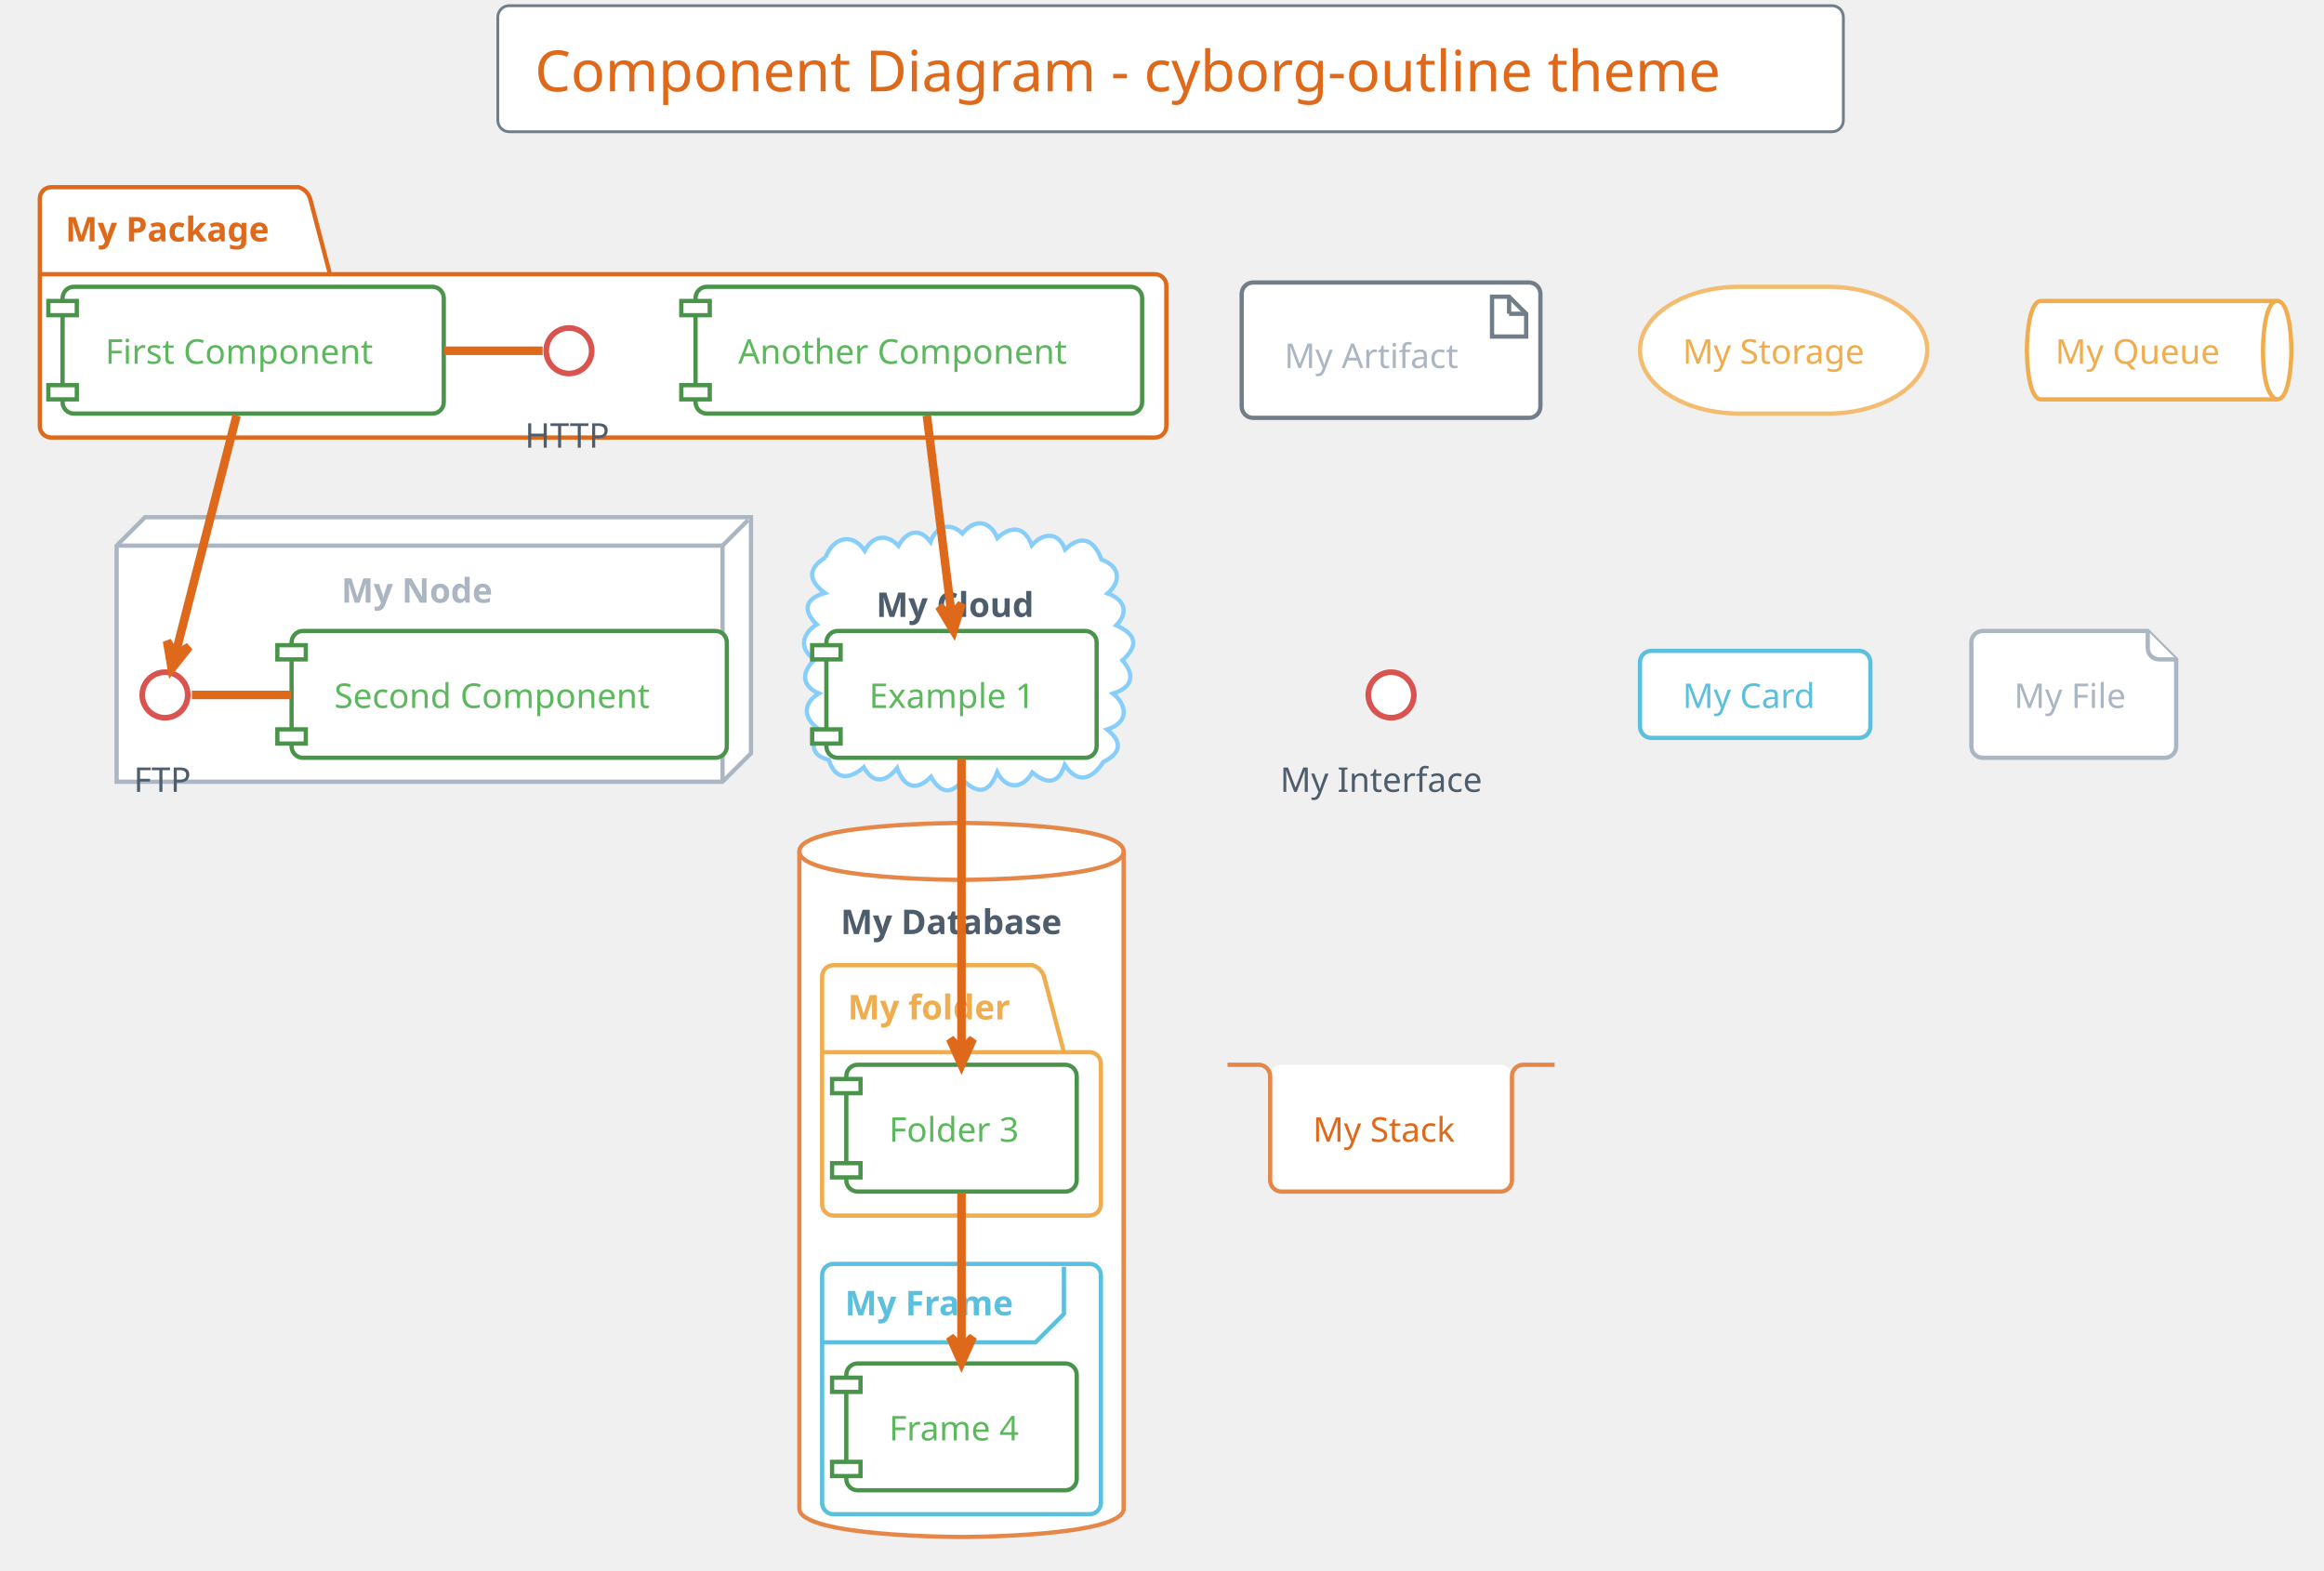
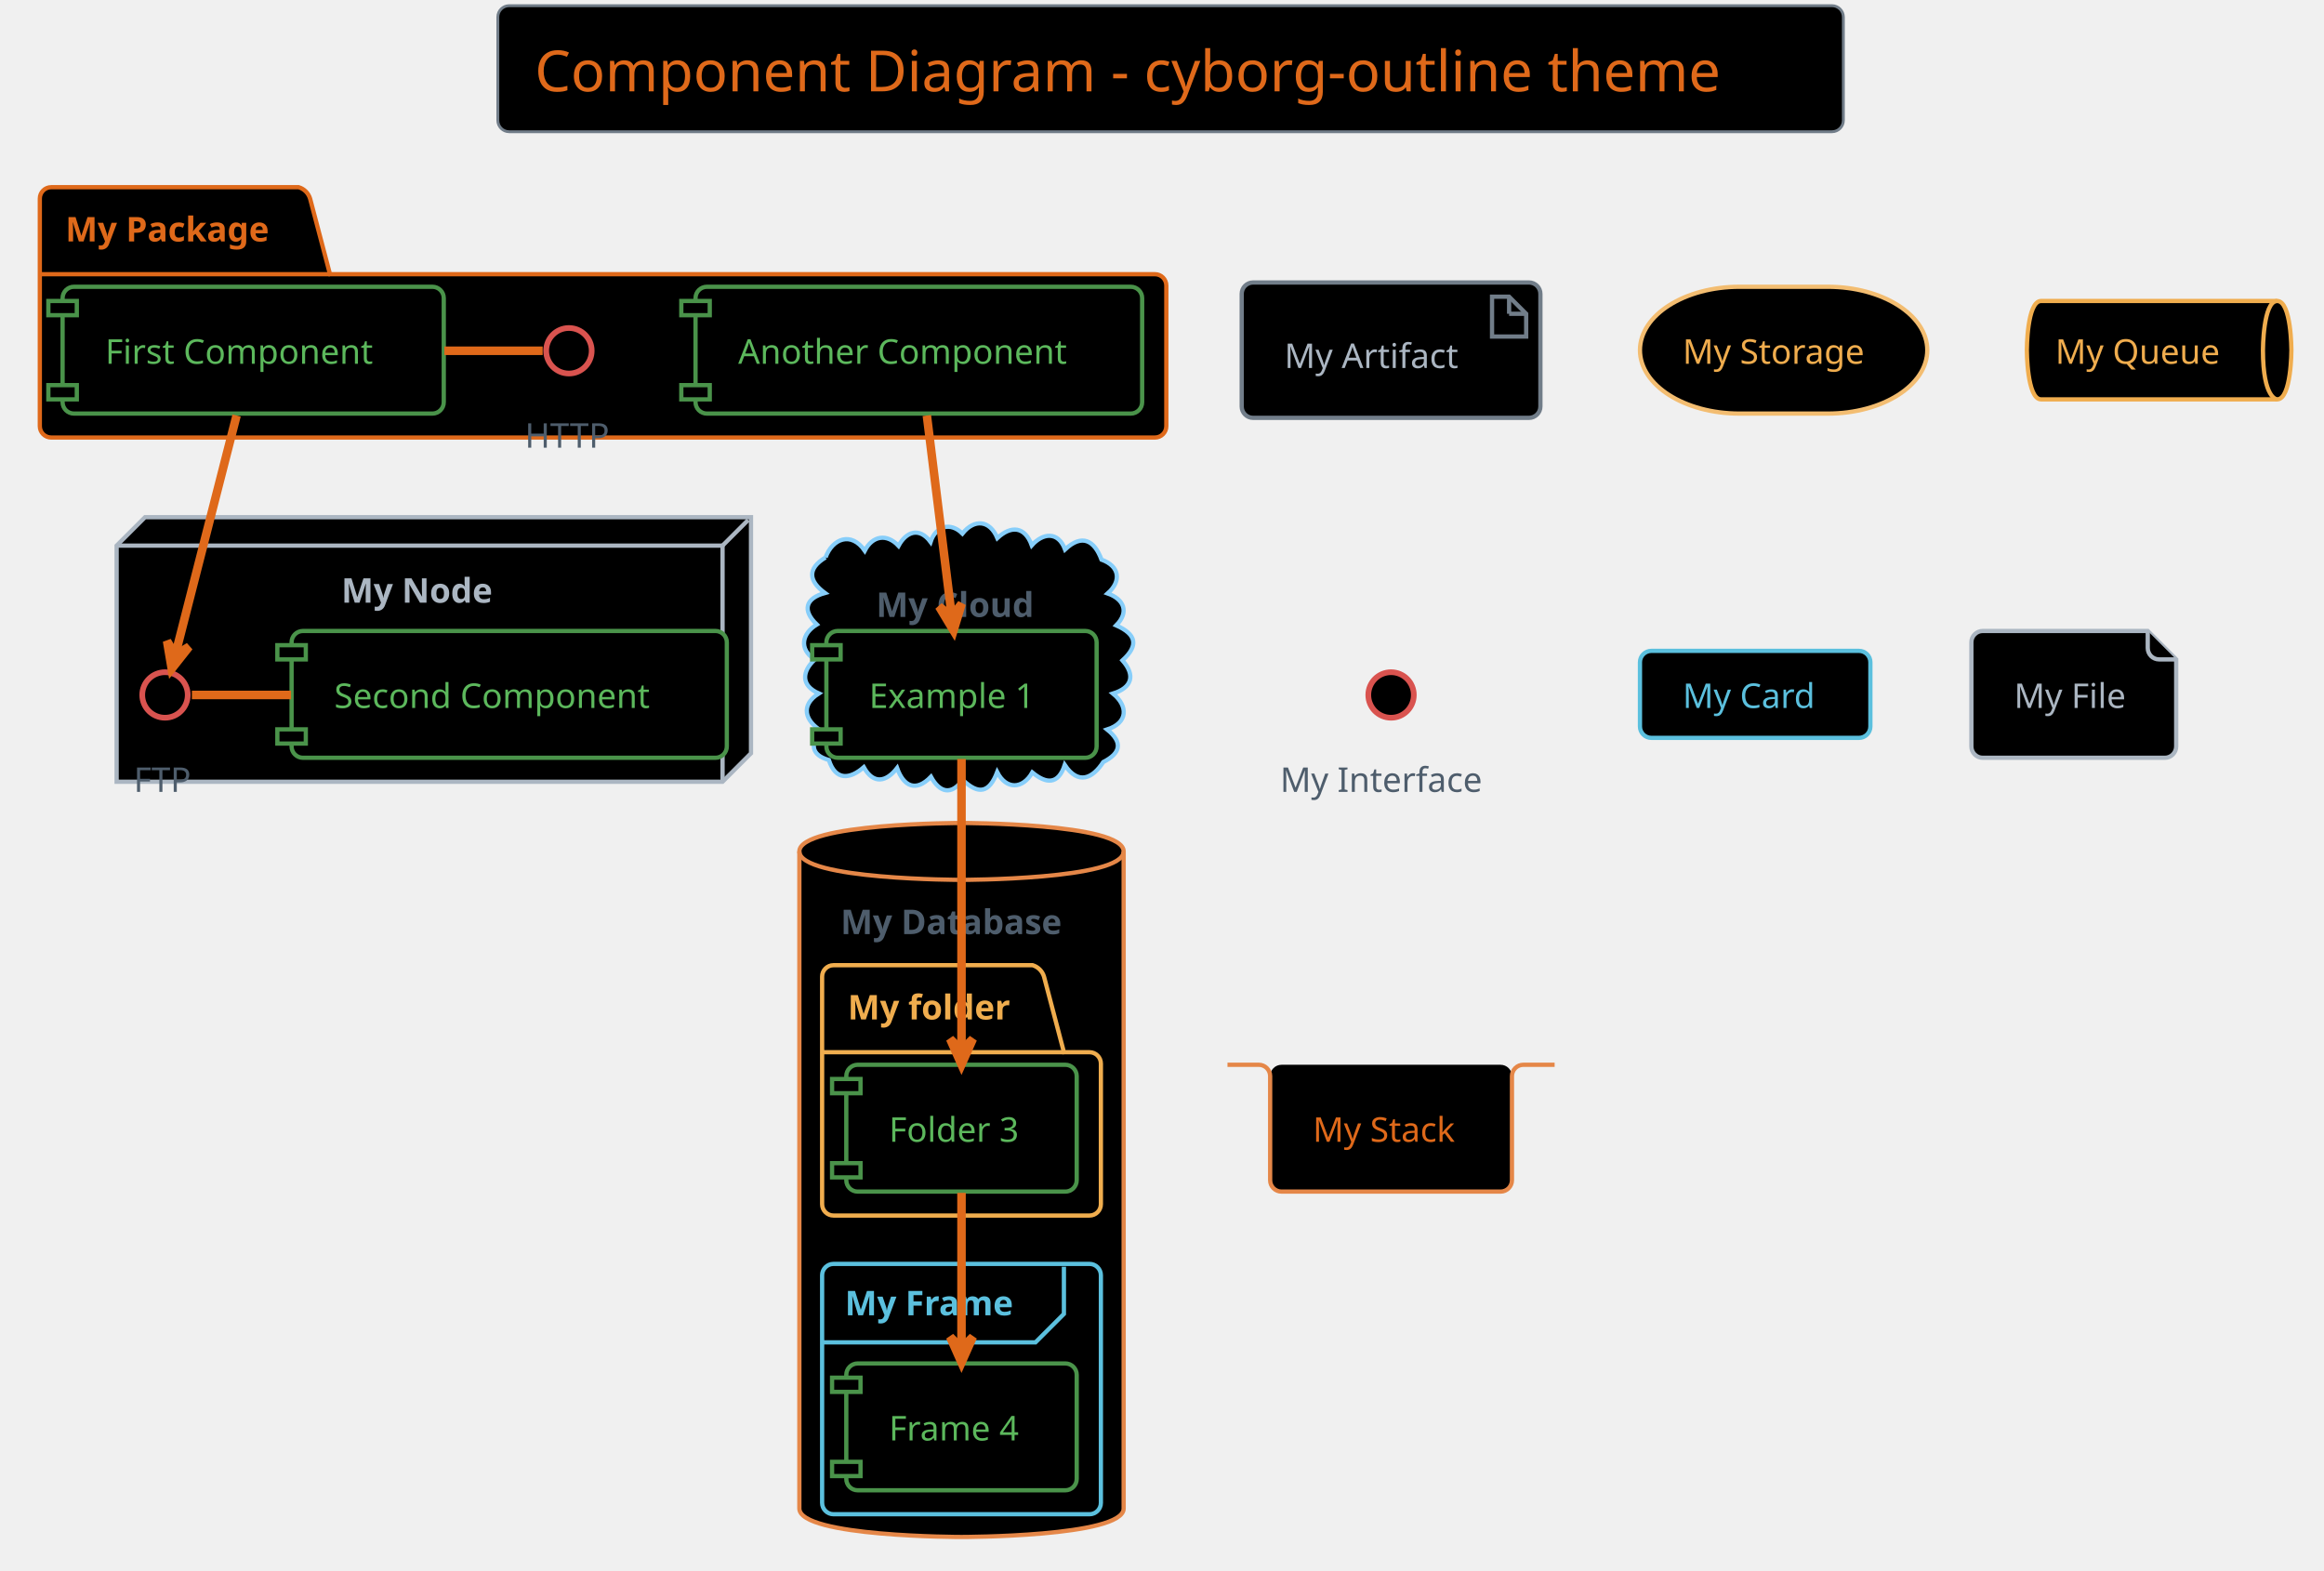
- <svg xmlns="http://www.w3.org/2000/svg" contentScriptType="application/ecmascript" contentStyleType="text/css" height="575px" preserveAspectRatio="none" style="width:851px;height:575px;" version="1.1" viewBox="0 0 851 575" width="851.042px" zoomAndPan="magnify">
+ <svg xmlns="http://www.w3.org/2000/svg" contentScriptType="application/ecmascript" contentStyleType="text/css" height="575px" preserveAspectRatio="none" style="width:851px;height:575px;background:#000000;" version="1.1" viewBox="0 0 851 575" width="851.042px" zoomAndPan="magnify">
  <defs />
  <g>
-     <rect fill="#FFFFFF" height="46.153" rx="4.167" ry="4.167" style="stroke: #717D89; stroke-width: 1.042;" width="492.708" x="182.292" y="2.083" />
+     <rect fill="#000000" height="46.153" rx="4.167" ry="4.167" style="stroke: #717D89; stroke-width: 1.042;" width="492.708" x="182.292" y="2.083" />
    <text fill="#DF691A" font-family="Verdana" font-size="20.833" lengthAdjust="spacingAndGlyphs" textLength="465.625" x="195.833" y="33.445">Component Diagram - cyborg-outline theme</text>
-     <path d="M18.75,68.549 L109.375,68.549 A6.25,6.25 0 0 1 113.542,72.715 L120.833,100.407 L422.917,100.407 A4.167,4.167 0 0 1 427.083,104.574 L427.083,156.049 A4.167,4.167 0 0 1 422.917,160.215 L18.75,160.215 A4.167,4.167 0 0 1 14.583,156.049 L14.583,72.715 A4.167,4.167 0 0 1 18.75,68.549 " fill="#FFFFFF" style="stroke: #DF691A; stroke-width: 1.562;" />
+     <path d="M18.75,68.549 L109.375,68.549 A6.25,6.25 0 0 1 113.542,72.715 L120.833,100.407 L422.917,100.407 A4.167,4.167 0 0 1 427.083,104.574 L427.083,156.049 A4.167,4.167 0 0 1 422.917,160.215 L18.75,160.215 A4.167,4.167 0 0 1 14.583,156.049 L14.583,72.715 A4.167,4.167 0 0 1 18.75,68.549 " fill="#000000" style="stroke: #DF691A; stroke-width: 1.562;" />
    <line style="stroke: #DF691A; stroke-width: 1.562;" x1="14.583" x2="120.833" y1="100.407" y2="100.407" />
    <text fill="#DF691A" font-family="Verdana" font-size="12.5" font-weight="bold" lengthAdjust="spacingAndGlyphs" textLength="82.292" x="23.958" y="88.407">My Package</text>
-     <polygon fill="#FFFFFF" points="42.708,199.799,53.125,189.382,275,189.382,275,275.84,264.583,286.257,42.708,286.257,42.708,199.799" style="stroke: #ABB6C2; stroke-width: 1.562;" />
+     <polygon fill="#000000" points="42.708,199.799,53.125,189.382,275,189.382,275,275.84,264.583,286.257,42.708,286.257,42.708,199.799" style="stroke: #ABB6C2; stroke-width: 1.562;" />
    <line style="stroke: #ABB6C2; stroke-width: 1.562;" x1="264.583" x2="273.958" y1="199.799" y2="190.424" />
    <line style="stroke: #ABB6C2; stroke-width: 1.562;" x1="42.708" x2="264.583" y1="199.799" y2="199.799" />
    <line style="stroke: #ABB6C2; stroke-width: 1.562;" x1="264.583" x2="264.583" y1="199.799" y2="286.257" />
    <text fill="#ABB6C2" font-family="Verdana" font-size="12.5" font-weight="bold" lengthAdjust="spacingAndGlyphs" textLength="59.375" x="125" y="220.699">My Node</text>
-     <path d="M302.306,204.121 C304.827,197.197 311.717,194.481 316.659,201.657 C319.477,196.129 324.752,195.28 329.023,199.883 C331.822,194.665 336.648,192.895 340.756,198.458 C342.576,192.75 347.917,190.906 352.42,195.387 C356.744,189.935 362.439,190.379 365.211,197.028 C370.217,192.374 375.272,192.689 377.814,199.692 C381.76,195.228 387.454,194.347 390,201.2 C396.217,195.348 400.733,197.867 403.347,204.925 C410.009,207.322 410.757,212.761 405.598,217.308 C411.489,219.376 413.642,224.038 408.731,229.001 C415.964,232.212 417.182,236.22 411.022,241.824 C415.894,247.325 414.466,251.84 407.547,253.967 C413.165,258.585 413.081,264.669 405.413,267.133 C411.256,271.848 410.41,275.795 403.991,279.047 C400.078,285.104 394.816,287.524 389.891,280.106 C387.493,287.453 383.086,287.048 378.014,282.858 C374.536,288.99 368.515,289.304 365.149,282.745 C362.249,290.323 358.362,291.179 352.52,285.561 C348.32,291.499 343.983,290.125 340.905,284.44 C335.315,290.185 330.877,287.953 328.498,281.242 C324.628,286.271 319.887,287.429 316.301,280.942 C311.315,285.305 305.995,286.05 303.51,278.302 C296.886,276.453 296.588,272.257 300.723,267.606 C294.888,264.059 292.894,258.315 299.828,253.932 C293.121,250.958 293.69,245.845 298.346,241.515 C292.322,237.591 293.746,231.936 299.097,228.679 C293.674,223.476 294.93,219.113 302.067,217.145 C296.135,212.776 295.478,208.257 302.306,204.121 " fill="#FFFFFF" style="stroke: #87CEFA; stroke-width: 1.562;" />
+     <path d="M302.306,204.121 C304.827,197.197 311.717,194.481 316.659,201.657 C319.477,196.129 324.752,195.28 329.023,199.883 C331.822,194.665 336.648,192.895 340.756,198.458 C342.576,192.75 347.917,190.906 352.42,195.387 C356.744,189.935 362.439,190.379 365.211,197.028 C370.217,192.374 375.272,192.689 377.814,199.692 C381.76,195.228 387.454,194.347 390,201.2 C396.217,195.348 400.733,197.867 403.347,204.925 C410.009,207.322 410.757,212.761 405.598,217.308 C411.489,219.376 413.642,224.038 408.731,229.001 C415.964,232.212 417.182,236.22 411.022,241.824 C415.894,247.325 414.466,251.84 407.547,253.967 C413.165,258.585 413.081,264.669 405.413,267.133 C411.256,271.848 410.41,275.795 403.991,279.047 C400.078,285.104 394.816,287.524 389.891,280.106 C387.493,287.453 383.086,287.048 378.014,282.858 C374.536,288.99 368.515,289.304 365.149,282.745 C362.249,290.323 358.362,291.179 352.52,285.561 C348.32,291.499 343.983,290.125 340.905,284.44 C335.315,290.185 330.877,287.953 328.498,281.242 C324.628,286.271 319.887,287.429 316.301,280.942 C311.315,285.305 305.995,286.05 303.51,278.302 C296.886,276.453 296.588,272.257 300.723,267.606 C294.888,264.059 292.894,258.315 299.828,253.932 C293.121,250.958 293.69,245.845 298.346,241.515 C292.322,237.591 293.746,231.936 299.097,228.679 C293.674,223.476 294.93,219.113 302.067,217.145 C296.135,212.776 295.478,208.257 302.306,204.121 " fill="#000000" style="stroke: #87CEFA; stroke-width: 1.562;" />
    <text fill="#4E5D6C" font-family="Verdana" font-size="12.5" font-weight="bold" lengthAdjust="spacingAndGlyphs" textLength="62.5" x="320.833" y="225.907">My Cloud</text>
-     <path d="M292.708,311.778 C292.708,301.361 352.083,301.361 352.083,301.361 C352.083,301.361 411.458,301.361 411.458,311.778 L411.458,552.403 C411.458,562.819 352.083,562.819 352.083,562.819 C352.083,562.819 292.708,562.819 292.708,552.403 L292.708,311.778 " fill="#FFFFFF" style="stroke: #E58748; stroke-width: 1.562;" />
+     <path d="M292.708,311.778 C292.708,301.361 352.083,301.361 352.083,301.361 C352.083,301.361 411.458,301.361 411.458,311.778 L411.458,552.403 C411.458,562.819 352.083,562.819 352.083,562.819 C352.083,562.819 292.708,562.819 292.708,552.403 L292.708,311.778 " fill="#000000" style="stroke: #E58748; stroke-width: 1.562;" />
    <path d="M292.708,311.778 C292.708,322.194 352.083,322.194 352.083,322.194 C352.083,322.194 411.458,322.194 411.458,311.778 " fill="none" style="stroke: #E58748; stroke-width: 1.562;" />
    <text fill="#4E5D6C" font-family="Verdana" font-size="12.5" font-weight="bold" lengthAdjust="spacingAndGlyphs" textLength="88.542" x="307.812" y="342.053">My Database</text>
-     <path d="M305.208,353.444 L378.125,353.444 A6.25,6.25 0 0 1 382.292,357.611 L389.583,385.303 L398.958,385.303 A4.167,4.167 0 0 1 403.125,389.469 L403.125,440.944 A4.167,4.167 0 0 1 398.958,445.111 L305.208,445.111 A4.167,4.167 0 0 1 301.042,440.944 L301.042,357.611 A4.167,4.167 0 0 1 305.208,353.444 " fill="#FFFFFF" style="stroke: #F0AD4E; stroke-width: 1.562;" />
+     <path d="M305.208,353.444 L378.125,353.444 A6.25,6.25 0 0 1 382.292,357.611 L389.583,385.303 L398.958,385.303 A4.167,4.167 0 0 1 403.125,389.469 L403.125,440.944 A4.167,4.167 0 0 1 398.958,445.111 L305.208,445.111 A4.167,4.167 0 0 1 301.042,440.944 L301.042,357.611 A4.167,4.167 0 0 1 305.208,353.444 " fill="#000000" style="stroke: #F0AD4E; stroke-width: 1.562;" />
    <line style="stroke: #F0AD4E; stroke-width: 1.562;" x1="301.042" x2="389.583" y1="385.303" y2="385.303" />
    <text fill="#F0AD4E" font-family="Verdana" font-size="12.5" font-weight="bold" lengthAdjust="spacingAndGlyphs" textLength="64.583" x="310.417" y="373.303">My folder</text>
-     <rect fill="#FFFFFF" height="91.667" rx="4.167" ry="4.167" style="stroke: #5BC0DE; stroke-width: 1.562;" width="102.083" x="301.042" y="462.819" />
+     <rect fill="#000000" height="91.667" rx="4.167" ry="4.167" style="stroke: #5BC0DE; stroke-width: 1.562;" width="102.083" x="301.042" y="462.819" />
    <path d="M389.583,463.861 L389.583,481.136 L379.167,491.553 L301.042,491.553 " fill="none" style="stroke: #5BC0DE; stroke-width: 1.562;" />
    <text fill="#5BC0DE" font-family="Verdana" font-size="12.5" font-weight="bold" lengthAdjust="spacingAndGlyphs" textLength="67.708" x="309.375" y="481.637">My Frame</text>
-     <ellipse cx="208.333" cy="128.444" fill="#FFFFFF" rx="8.333" ry="8.333" style="stroke: #D9534F; stroke-width: 2.083;" />
+     <ellipse cx="208.333" cy="128.444" fill="#000000" rx="8.333" ry="8.333" style="stroke: #D9534F; stroke-width: 2.083;" />
    <text fill="#4E5D6C" font-family="Verdana" font-size="12.5" lengthAdjust="spacingAndGlyphs" textLength="32.292" x="192.188" y="163.928">HTTP</text>
-     <rect fill="#FFFFFF" height="46.442" rx="4.167" ry="4.167" style="stroke: #4A934A; stroke-width: 1.562;" width="139.583" x="22.917" y="105.007" />
-     <rect fill="#FFFFFF" height="5.208" style="stroke: #4A934A; stroke-width: 1.562;" width="10.417" x="17.708" y="110.215" />
-     <rect fill="#FFFFFF" height="5.208" style="stroke: #4A934A; stroke-width: 1.562;" width="10.417" x="17.708" y="141.032" />
+     <rect fill="#000000" height="46.442" rx="4.167" ry="4.167" style="stroke: #4A934A; stroke-width: 1.562;" width="139.583" x="22.917" y="105.007" />
+     <rect fill="#000000" height="5.208" style="stroke: #4A934A; stroke-width: 1.562;" width="10.417" x="17.708" y="110.215" />
+     <rect fill="#000000" height="5.208" style="stroke: #4A934A; stroke-width: 1.562;" width="10.417" x="17.708" y="141.032" />
    <text fill="#5CB85C" font-family="Verdana" font-size="12.5" lengthAdjust="spacingAndGlyphs" textLength="108.333" x="38.542" y="133.199">First Component</text>
-     <rect fill="#FFFFFF" height="46.442" rx="4.167" ry="4.167" style="stroke: #4A934A; stroke-width: 1.562;" width="163.542" x="254.688" y="105.007" />
-     <rect fill="#FFFFFF" height="5.208" style="stroke: #4A934A; stroke-width: 1.562;" width="10.417" x="249.479" y="110.215" />
-     <rect fill="#FFFFFF" height="5.208" style="stroke: #4A934A; stroke-width: 1.562;" width="10.417" x="249.479" y="141.032" />
+     <rect fill="#000000" height="46.442" rx="4.167" ry="4.167" style="stroke: #4A934A; stroke-width: 1.562;" width="163.542" x="254.688" y="105.007" />
+     <rect fill="#000000" height="5.208" style="stroke: #4A934A; stroke-width: 1.562;" width="10.417" x="249.479" y="110.215" />
+     <rect fill="#000000" height="5.208" style="stroke: #4A934A; stroke-width: 1.562;" width="10.417" x="249.479" y="141.032" />
    <text fill="#5CB85C" font-family="Verdana" font-size="12.5" lengthAdjust="spacingAndGlyphs" textLength="132.292" x="270.312" y="133.199">Another Component</text>
-     <ellipse cx="60.417" cy="254.486" fill="#FFFFFF" rx="8.333" ry="8.333" style="stroke: #D9534F; stroke-width: 2.083;" />
+     <ellipse cx="60.417" cy="254.486" fill="#000000" rx="8.333" ry="8.333" style="stroke: #D9534F; stroke-width: 2.083;" />
    <text fill="#4E5D6C" font-family="Verdana" font-size="12.5" lengthAdjust="spacingAndGlyphs" textLength="22.917" x="48.958" y="289.97">FTP</text>
-     <rect fill="#FFFFFF" height="46.442" rx="4.167" ry="4.167" style="stroke: #4A934A; stroke-width: 1.562;" width="159.375" x="106.771" y="231.049" />
-     <rect fill="#FFFFFF" height="5.208" style="stroke: #4A934A; stroke-width: 1.562;" width="10.417" x="101.562" y="236.257" />
-     <rect fill="#FFFFFF" height="5.208" style="stroke: #4A934A; stroke-width: 1.562;" width="10.417" x="101.562" y="267.074" />
+     <rect fill="#000000" height="46.442" rx="4.167" ry="4.167" style="stroke: #4A934A; stroke-width: 1.562;" width="159.375" x="106.771" y="231.049" />
+     <rect fill="#000000" height="5.208" style="stroke: #4A934A; stroke-width: 1.562;" width="10.417" x="101.562" y="236.257" />
+     <rect fill="#000000" height="5.208" style="stroke: #4A934A; stroke-width: 1.562;" width="10.417" x="101.562" y="267.074" />
    <text fill="#5CB85C" font-family="Verdana" font-size="12.5" lengthAdjust="spacingAndGlyphs" textLength="128.125" x="122.396" y="259.241">Second Component</text>
-     <rect fill="#FFFFFF" height="46.442" rx="4.167" ry="4.167" style="stroke: #4A934A; stroke-width: 1.562;" width="98.958" x="302.604" y="231.049" />
-     <rect fill="#FFFFFF" height="5.208" style="stroke: #4A934A; stroke-width: 1.562;" width="10.417" x="297.396" y="236.257" />
-     <rect fill="#FFFFFF" height="5.208" style="stroke: #4A934A; stroke-width: 1.562;" width="10.417" x="297.396" y="267.074" />
+     <rect fill="#000000" height="46.442" rx="4.167" ry="4.167" style="stroke: #4A934A; stroke-width: 1.562;" width="98.958" x="302.604" y="231.049" />
+     <rect fill="#000000" height="5.208" style="stroke: #4A934A; stroke-width: 1.562;" width="10.417" x="297.396" y="236.257" />
+     <rect fill="#000000" height="5.208" style="stroke: #4A934A; stroke-width: 1.562;" width="10.417" x="297.396" y="267.074" />
    <text fill="#5CB85C" font-family="Verdana" font-size="12.5" lengthAdjust="spacingAndGlyphs" textLength="67.708" x="318.229" y="259.241">Example 1</text>
-     <rect fill="#FFFFFF" height="46.442" rx="4.167" ry="4.167" style="stroke: #4A934A; stroke-width: 1.562;" width="84.375" x="309.896" y="389.903" />
-     <rect fill="#FFFFFF" height="5.208" style="stroke: #4A934A; stroke-width: 1.562;" width="10.417" x="304.688" y="395.111" />
-     <rect fill="#FFFFFF" height="5.208" style="stroke: #4A934A; stroke-width: 1.562;" width="10.417" x="304.688" y="425.928" />
+     <rect fill="#000000" height="46.442" rx="4.167" ry="4.167" style="stroke: #4A934A; stroke-width: 1.562;" width="84.375" x="309.896" y="389.903" />
+     <rect fill="#000000" height="5.208" style="stroke: #4A934A; stroke-width: 1.562;" width="10.417" x="304.688" y="395.111" />
+     <rect fill="#000000" height="5.208" style="stroke: #4A934A; stroke-width: 1.562;" width="10.417" x="304.688" y="425.928" />
    <text fill="#5CB85C" font-family="Verdana" font-size="12.5" lengthAdjust="spacingAndGlyphs" textLength="53.125" x="325.521" y="418.095">Folder 3</text>
-     <rect fill="#FFFFFF" height="46.442" rx="4.167" ry="4.167" style="stroke: #4A934A; stroke-width: 1.562;" width="84.375" x="309.896" y="499.278" />
-     <rect fill="#FFFFFF" height="5.208" style="stroke: #4A934A; stroke-width: 1.562;" width="10.417" x="304.688" y="504.486" />
-     <rect fill="#FFFFFF" height="5.208" style="stroke: #4A934A; stroke-width: 1.562;" width="10.417" x="304.688" y="535.303" />
+     <rect fill="#000000" height="46.442" rx="4.167" ry="4.167" style="stroke: #4A934A; stroke-width: 1.562;" width="84.375" x="309.896" y="499.278" />
+     <rect fill="#000000" height="5.208" style="stroke: #4A934A; stroke-width: 1.562;" width="10.417" x="304.688" y="504.486" />
+     <rect fill="#000000" height="5.208" style="stroke: #4A934A; stroke-width: 1.562;" width="10.417" x="304.688" y="535.303" />
    <text fill="#5CB85C" font-family="Verdana" font-size="12.5" lengthAdjust="spacingAndGlyphs" textLength="53.125" x="325.521" y="527.47">Frame 4</text>
-     <rect fill="#FFFFFF" height="49.567" rx="4.167" ry="4.167" style="stroke: #717D89; stroke-width: 1.562;" width="109.375" x="454.688" y="103.444" />
-     <polygon fill="#FFFFFF" points="546.354,108.653,546.354,123.236,558.854,123.236,558.854,114.903,552.604,108.653,546.354,108.653" style="stroke: #717D89; stroke-width: 1.562;" />
+     <rect fill="#000000" height="49.567" rx="4.167" ry="4.167" style="stroke: #717D89; stroke-width: 1.562;" width="109.375" x="454.688" y="103.444" />
+     <polygon fill="#000000" points="546.354,108.653,546.354,123.236,558.854,123.236,558.854,114.903,552.604,108.653,546.354,108.653" style="stroke: #717D89; stroke-width: 1.562;" />
    <line style="stroke: #717D89; stroke-width: 1.562;" x1="552.604" x2="552.604" y1="108.653" y2="114.903" />
    <line style="stroke: #717D89; stroke-width: 1.562;" x1="558.854" x2="552.604" y1="114.903" y2="114.903" />
    <text fill="#ABB6C2" font-family="Verdana" font-size="12.5" lengthAdjust="spacingAndGlyphs" textLength="67.708" x="470.312" y="134.762">My Artifact</text>
-     <rect fill="#FFFFFF" height="46.442" rx="36.458" ry="36.458" style="stroke: #F3BD71; stroke-width: 1.562;" width="105.208" x="600.521" y="105.007" />
+     <rect fill="#000000" height="46.442" rx="36.458" ry="36.458" style="stroke: #F3BD71; stroke-width: 1.562;" width="105.208" x="600.521" y="105.007" />
    <text fill="#F0AD4E" font-family="Verdana" font-size="12.5" lengthAdjust="spacingAndGlyphs" textLength="73.958" x="616.146" y="133.199">My Storage</text>
-     <path d="M747.396,110.215 L833.854,110.215 C839.062,110.215 839.062,128.228 839.062,128.228 C839.062,128.228 839.062,146.24 833.854,146.24 L747.396,146.24 C742.188,146.24 742.188,128.228 742.188,128.228 C742.188,128.228 742.188,110.215 747.396,110.215 " fill="#FFFFFF" style="stroke: #F0AD4E; stroke-width: 1.562;" />
+     <path d="M747.396,110.215 L833.854,110.215 C839.062,110.215 839.062,128.228 839.062,128.228 C839.062,128.228 839.062,146.24 833.854,146.24 L747.396,146.24 C742.188,146.24 742.188,128.228 742.188,128.228 C742.188,128.228 742.188,110.215 747.396,110.215 " fill="#000000" style="stroke: #F0AD4E; stroke-width: 1.562;" />
    <path d="M833.854,110.215 C828.646,110.215 828.646,128.228 828.646,128.228 C828.646,146.24 833.854,146.24 833.854,146.24 " fill="none" style="stroke: #F0AD4E; stroke-width: 1.562;" />
    <text fill="#F0AD4E" font-family="Verdana" font-size="12.5" lengthAdjust="spacingAndGlyphs" textLength="65.625" x="752.604" y="133.199">My Queue</text>
-     <ellipse cx="509.375" cy="254.486" fill="#FFFFFF" rx="8.333" ry="8.333" style="stroke: #D9534F; stroke-width: 2.083;" />
+     <ellipse cx="509.375" cy="254.486" fill="#000000" rx="8.333" ry="8.333" style="stroke: #D9534F; stroke-width: 2.083;" />
    <text fill="#4E5D6C" font-family="Verdana" font-size="12.5" lengthAdjust="spacingAndGlyphs" textLength="81.25" x="468.75" y="289.97">My Interface</text>
-     <rect fill="#FFFFFF" height="31.858" rx="4.167" ry="4.167" style="stroke: #5BC0DE; stroke-width: 1.562;" width="84.375" x="600.521" y="238.34" />
+     <rect fill="#000000" height="31.858" rx="4.167" ry="4.167" style="stroke: #5BC0DE; stroke-width: 1.562;" width="84.375" x="600.521" y="238.34" />
    <text fill="#5BC0DE" font-family="Verdana" font-size="12.5" lengthAdjust="spacingAndGlyphs" textLength="53.125" x="616.146" y="259.241">My Card</text>
-     <path d="M721.875,235.215 L721.875,273.324 A4.167,4.167 0 0 0 726.042,277.49 L792.708,277.49 A4.167,4.167 0 0 0 796.875,273.324 L796.875,241.465 L786.458,231.049 L726.042,231.049 A4.167,4.167 0 0 0 721.875,235.215 " fill="#FFFFFF" style="stroke: #ABB6C2; stroke-width: 1.562;" />
-     <path d="M786.458,231.049 L786.458,237.299 A4.167,4.167 0 0 0 790.625,241.465 L796.875,241.465 " fill="#FFFFFF" style="stroke: #ABB6C2; stroke-width: 1.562;" />
+     <path d="M721.875,235.215 L721.875,273.324 A4.167,4.167 0 0 0 726.042,277.49 L792.708,277.49 A4.167,4.167 0 0 0 796.875,273.324 L796.875,241.465 L786.458,231.049 L726.042,231.049 A4.167,4.167 0 0 0 721.875,235.215 " fill="#000000" style="stroke: #ABB6C2; stroke-width: 1.562;" />
+     <path d="M786.458,231.049 L786.458,237.299 A4.167,4.167 0 0 0 790.625,241.465 L796.875,241.465 " fill="#000000" style="stroke: #ABB6C2; stroke-width: 1.562;" />
    <text fill="#ABB6C2" font-family="Verdana" font-size="12.5" lengthAdjust="spacingAndGlyphs" textLength="43.75" x="737.5" y="259.241">My File</text>
-     <rect fill="#FFFFFF" height="46.442" rx="4.167" ry="4.167" style="stroke: none; stroke-width: 1.562;" width="88.542" x="465.104" y="389.903" />
+     <rect fill="#000000" height="46.442" rx="4.167" ry="4.167" style="stroke: none; stroke-width: 1.562;" width="88.542" x="465.104" y="389.903" />
    <path d="M449.479,389.903 L460.938,389.903 A4.167,4.167 0 0 1 465.104,394.069 L465.104,432.178 A4.167,4.167 0 0 0 469.271,436.344 L549.479,436.344 A4.167,4.167 0 0 0 553.646,432.178 L553.646,394.069 A4.167,4.167 0 0 1 557.812,389.903 L569.271,389.903 " fill="none" style="stroke: #E58748; stroke-width: 1.562;" />
    <text fill="#DF691A" font-family="Verdana" font-size="12.5" lengthAdjust="spacingAndGlyphs" textLength="57.292" x="480.729" y="418.095">My Stack</text>
    <path d="M198.711,128.444 C186.713,128.444 174.714,128.444 162.716,128.444 " fill="none" id="HTTP-First Component" style="stroke: #DF691A; stroke-width: 3.125;" />
    <path d="M70.264,254.486 C82.367,254.486 94.471,254.486 106.575,254.486 " fill="none" id="FTP-Second Component" style="stroke: #DF691A; stroke-width: 3.125;" />
    <path d="M86.635,152.152 C80.032,177.922 69.689,218.294 64.175,239.818 " fill="none" id="First Component-&gt;FTP" style="stroke: #DF691A; stroke-width: 3.125;" />
    <polygon fill="#DF691A" points="62.882,244.864,69.245,236.816,64.175,239.818,61.173,234.748,62.882,244.864" style="stroke: #DF691A; stroke-width: 3.125;" />
    <path d="M339.397,152.152 C341.983,173.014 345.756,203.445 348.515,225.699 " fill="none" id="Another Component-&gt;Example 1" style="stroke: #DF691A; stroke-width: 3.125;" />
    <polygon fill="#DF691A" points="349.158,230.885,352.139,221.069,348.517,225.716,343.869,222.094,349.158,230.885" style="stroke: #DF691A; stroke-width: 3.125;" />
    <path d="M352.083,277.926 C352.083,306.2 352.083,353.733 352.083,384.302 " fill="none" id="Example 1-&gt;Folder 3" style="stroke: #DF691A; stroke-width: 3.125;" />
    <polygon fill="#DF691A" points="352.083,389.805,356.25,380.43,352.083,384.596,347.917,380.43,352.083,389.805" style="stroke: #DF691A; stroke-width: 3.125;" />
    <path d="M352.083,436.804 C352.083,453.414 352.083,475.804 352.083,493.562 " fill="none" id="Folder 3-&gt;Frame 4" style="stroke: #DF691A; stroke-width: 3.125;" />
    <polygon fill="#DF691A" points="352.083,498.913,356.25,489.538,352.083,493.705,347.917,489.538,352.083,498.913" style="stroke: #DF691A; stroke-width: 3.125;" />
  </g>
</svg>
